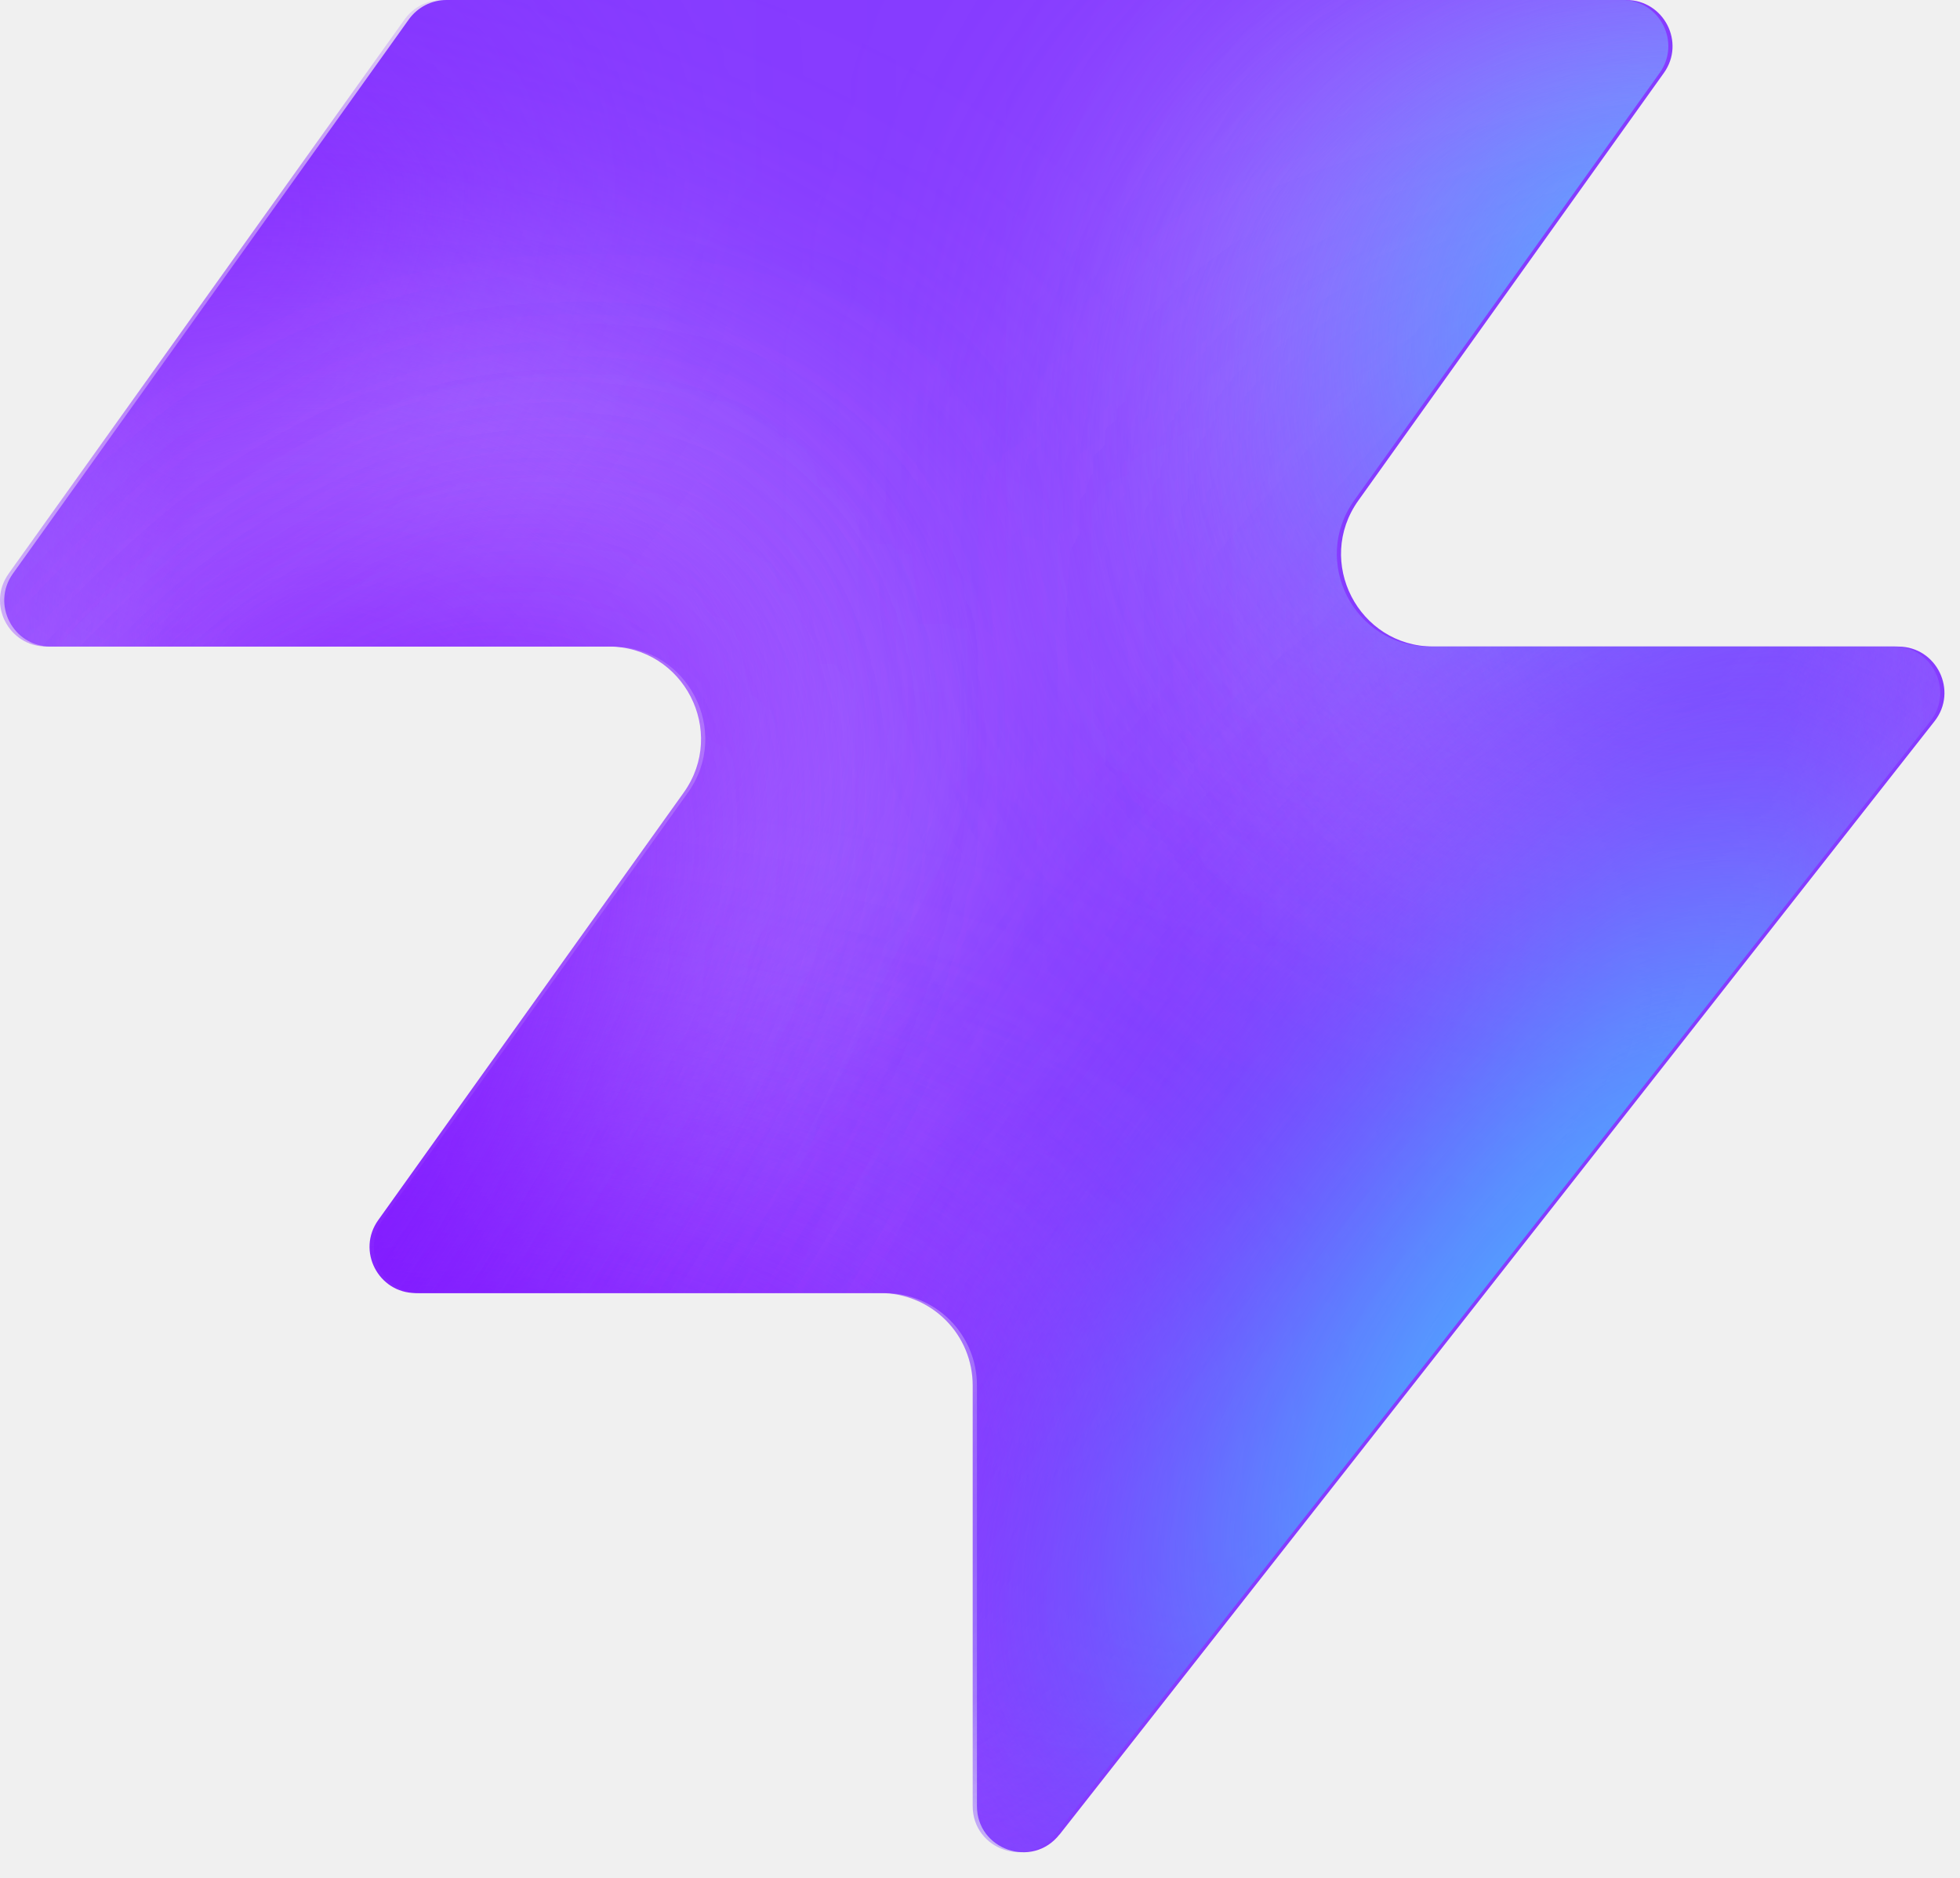
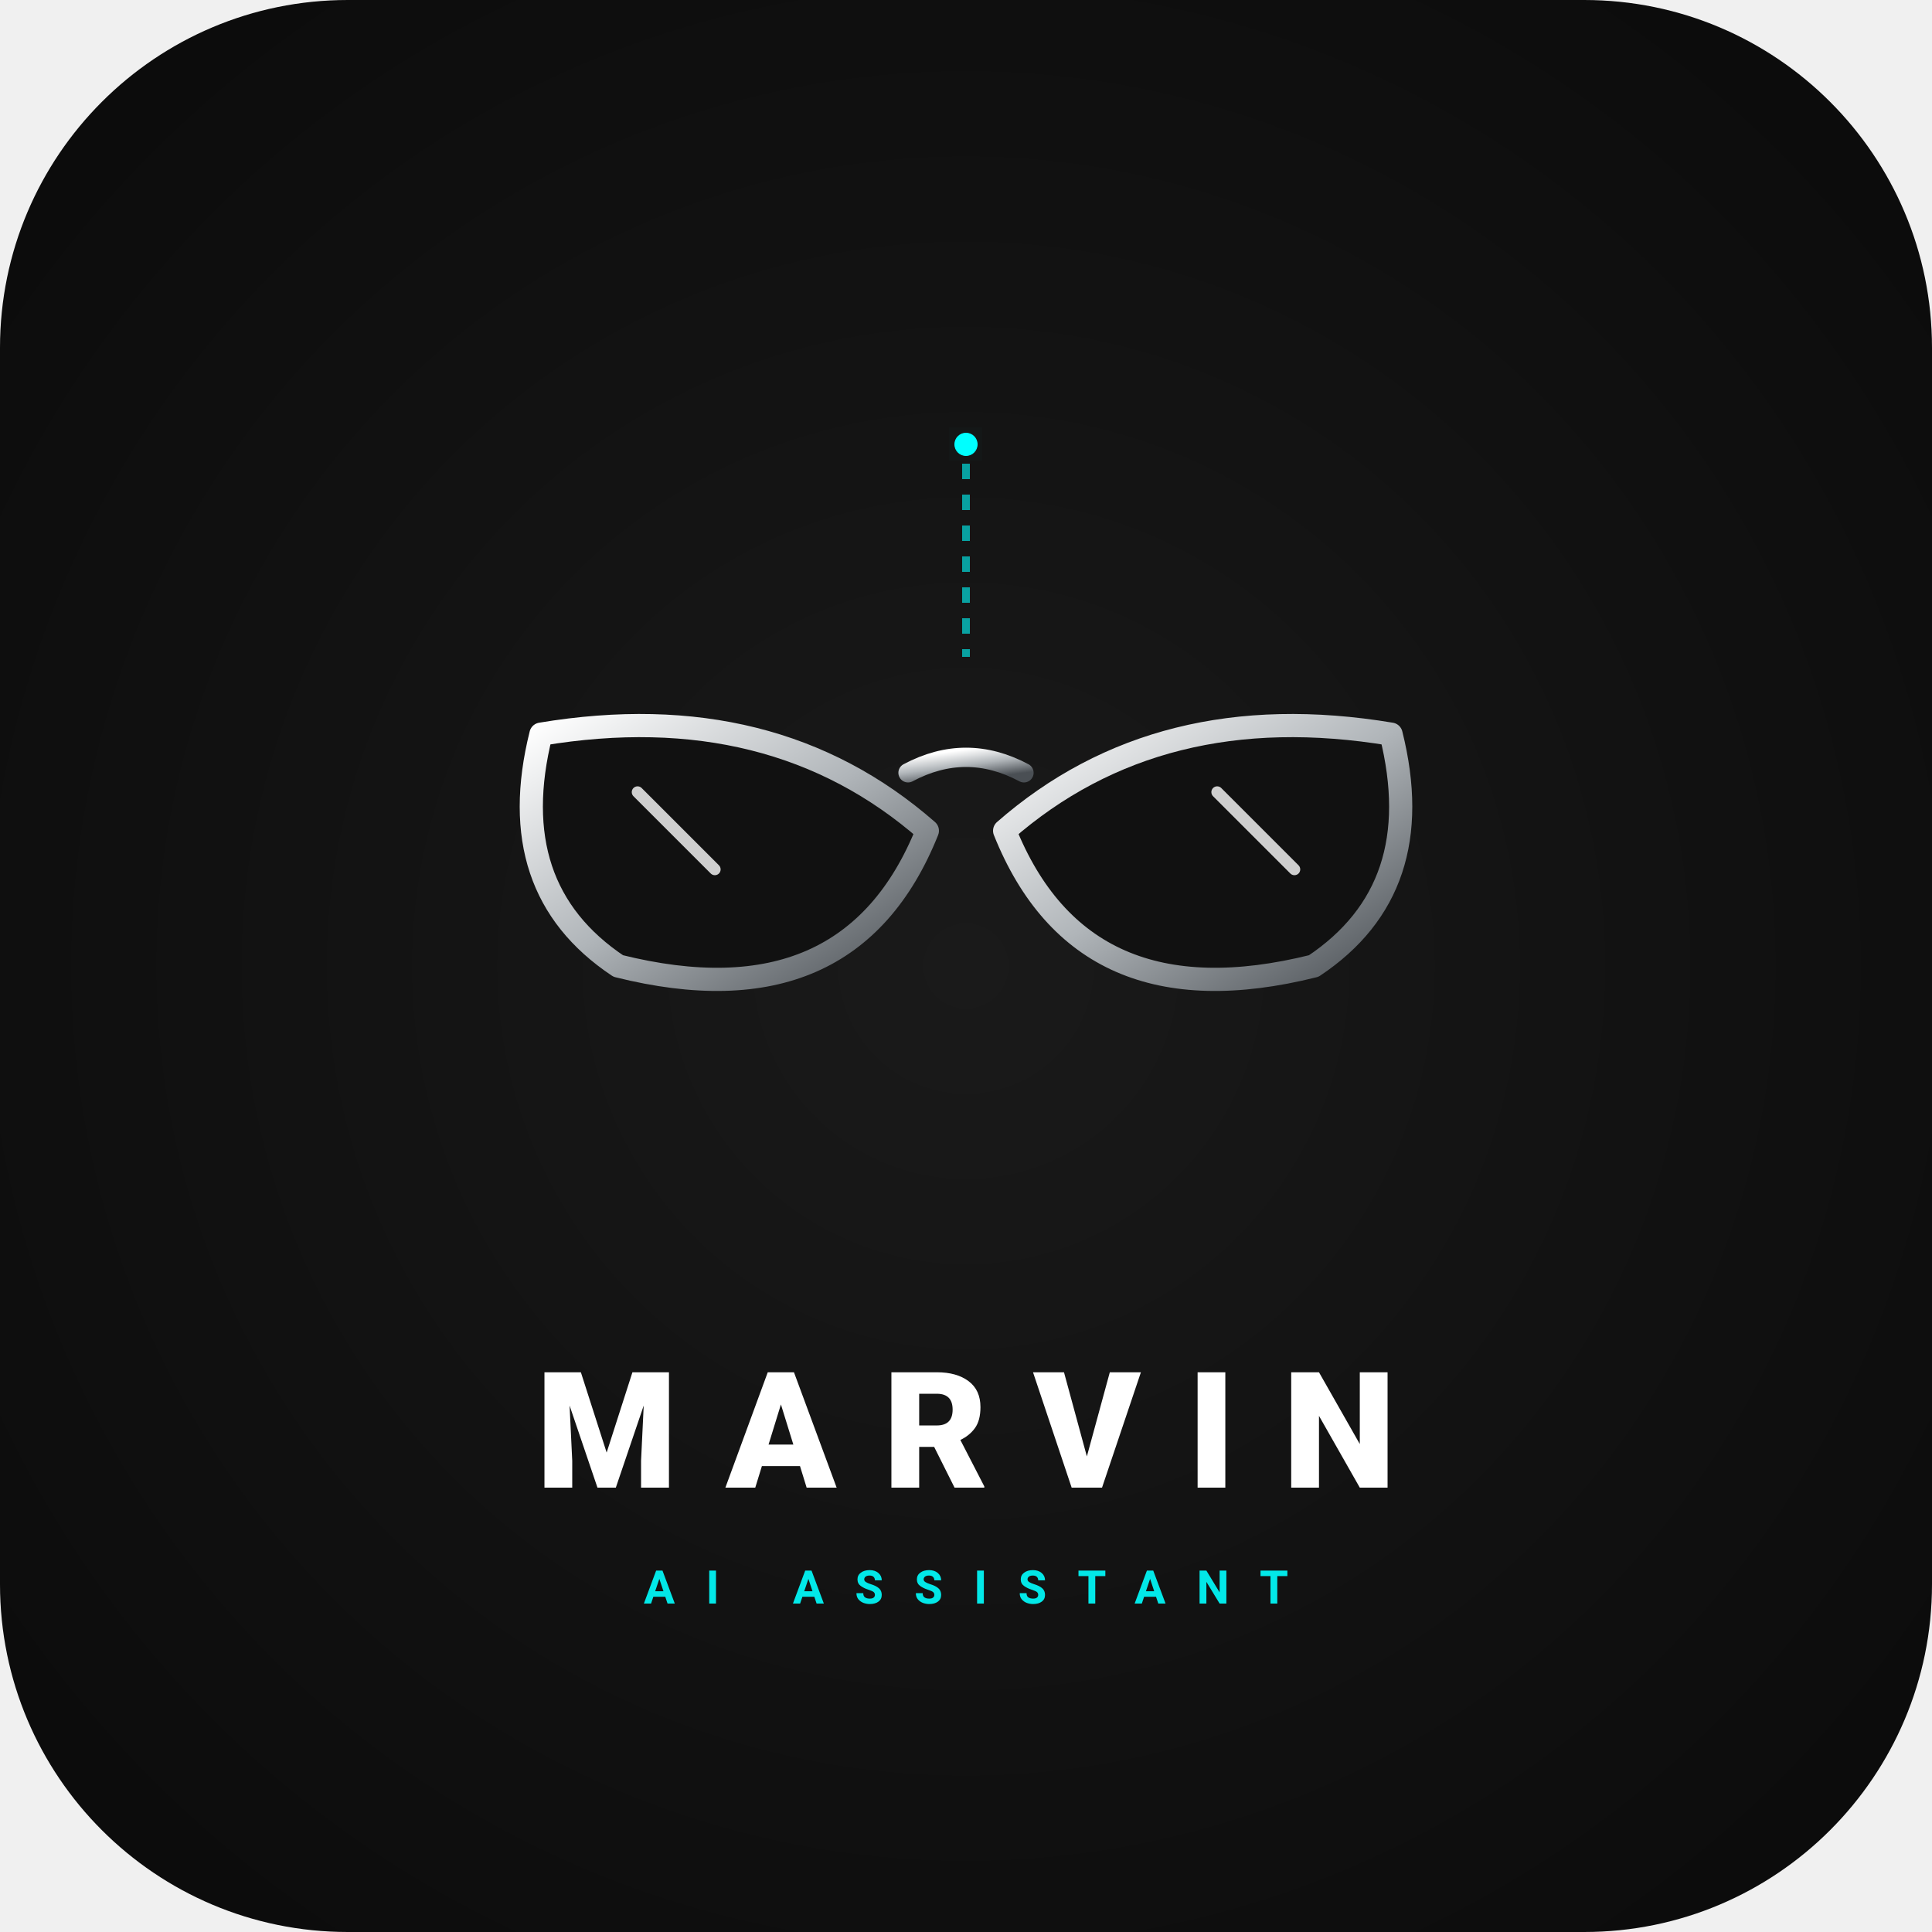
- <svg xmlns="http://www.w3.org/2000/svg" width="48" height="46" fill="none" viewBox="0 0 48 46">
-   <path fill="#863bff" d="M25.946 44.938c-.664.845-2.021.375-2.021-.698V33.937a2.26 2.26 0 0 0-2.262-2.262H10.287c-.92 0-1.456-1.04-.92-1.788l7.48-10.471c1.07-1.497 0-3.578-1.842-3.578H1.237c-.92 0-1.456-1.04-.92-1.788L10.013.474c.214-.297.556-.474.92-.474h28.894c.92 0 1.456 1.04.92 1.788l-7.48 10.471c-1.07 1.498 0 3.579 1.842 3.579h11.377c.943 0 1.473 1.088.89 1.83L25.947 44.94z" style="fill:#863bff;fill:color(display-p3 .525 .23 1);fill-opacity:1" />
-   <mask id="a" width="48" height="46" x="0" y="0" maskUnits="userSpaceOnUse" style="mask-type:alpha">
-     <path fill="#000" d="M25.842 44.938c-.664.844-2.021.375-2.021-.698V33.937a2.26 2.26 0 0 0-2.262-2.262H10.183c-.92 0-1.456-1.04-.92-1.788l7.48-10.471c1.07-1.498 0-3.579-1.842-3.579H1.133c-.92 0-1.456-1.04-.92-1.787L9.91.473c.214-.297.556-.474.92-.474h28.894c.92 0 1.456 1.04.92 1.788l-7.48 10.471c-1.07 1.498 0 3.578 1.842 3.578h11.377c.943 0 1.473 1.088.89 1.832L25.843 44.94z" style="fill:#000;fill-opacity:1" />
-   </mask>
-   <g mask="url(#a)">
-     <g filter="url(#b)">
-       <ellipse cx="5.508" cy="14.704" fill="#ede6ff" rx="5.508" ry="14.704" style="fill:#ede6ff;fill:color(display-p3 .927 .903 1);fill-opacity:1" transform="matrix(.00324 1 1 -.00324 -4.47 31.516)" />
-     </g>
-     <g filter="url(#c)">
-       <ellipse cx="10.399" cy="29.851" fill="#ede6ff" rx="10.399" ry="29.851" style="fill:#ede6ff;fill:color(display-p3 .927 .903 1);fill-opacity:1" transform="matrix(.00324 1 1 -.00324 -39.328 7.883)" />
-     </g>
-     <g filter="url(#d)">
-       <ellipse cx="5.508" cy="30.487" fill="#7e14ff" rx="5.508" ry="30.487" style="fill:#7e14ff;fill:color(display-p3 .492 .077 1);fill-opacity:1" transform="rotate(89.814 -25.913 -14.639)scale(1 -1)" />
-     </g>
-     <g filter="url(#e)">
-       <ellipse cx="5.508" cy="30.599" fill="#7e14ff" rx="5.508" ry="30.599" style="fill:#7e14ff;fill:color(display-p3 .492 .077 1);fill-opacity:1" transform="rotate(89.814 -32.644 -3.334)scale(1 -1)" />
-     </g>
-     <g filter="url(#f)">
-       <ellipse cx="5.508" cy="30.599" fill="#7e14ff" rx="5.508" ry="30.599" style="fill:#7e14ff;fill:color(display-p3 .492 .077 1);fill-opacity:1" transform="matrix(.00324 1 1 -.00324 -34.34 30.47)" />
-     </g>
-     <g filter="url(#g)">
-       <ellipse cx="14.072" cy="22.078" fill="#ede6ff" rx="14.072" ry="22.078" style="fill:#ede6ff;fill:color(display-p3 .927 .903 1);fill-opacity:1" transform="rotate(93.35 24.506 48.493)scale(-1 1)" />
-     </g>
-     <g filter="url(#h)">
-       <ellipse cx="3.47" cy="21.501" fill="#7e14ff" rx="3.47" ry="21.501" style="fill:#7e14ff;fill:color(display-p3 .492 .077 1);fill-opacity:1" transform="rotate(89.009 28.708 47.59)scale(-1 1)" />
-     </g>
-     <g filter="url(#i)">
-       <ellipse cx="3.47" cy="21.501" fill="#7e14ff" rx="3.47" ry="21.501" style="fill:#7e14ff;fill:color(display-p3 .492 .077 1);fill-opacity:1" transform="rotate(89.009 28.708 47.59)scale(-1 1)" />
-     </g>
-     <g filter="url(#j)">
-       <ellipse cx=".387" cy="8.972" fill="#7e14ff" rx="4.407" ry="29.108" style="fill:#7e14ff;fill:color(display-p3 .492 .077 1);fill-opacity:1" transform="rotate(39.51 .387 8.972)" />
-     </g>
-     <g filter="url(#k)">
-       <ellipse cx="47.523" cy="-6.092" fill="#7e14ff" rx="4.407" ry="29.108" style="fill:#7e14ff;fill:color(display-p3 .492 .077 1);fill-opacity:1" transform="rotate(37.892 47.523 -6.092)" />
-     </g>
-     <g filter="url(#l)">
-       <ellipse cx="41.412" cy="6.333" fill="#47bfff" rx="5.971" ry="9.665" style="fill:#47bfff;fill:color(display-p3 .28 .748 1);fill-opacity:1" transform="rotate(37.892 41.412 6.333)" />
-     </g>
-     <g filter="url(#m)">
-       <ellipse cx="-1.879" cy="38.332" fill="#7e14ff" rx="4.407" ry="29.108" style="fill:#7e14ff;fill:color(display-p3 .492 .077 1);fill-opacity:1" transform="rotate(37.892 -1.88 38.332)" />
-     </g>
-     <g filter="url(#n)">
-       <ellipse cx="-1.879" cy="38.332" fill="#7e14ff" rx="4.407" ry="29.108" style="fill:#7e14ff;fill:color(display-p3 .492 .077 1);fill-opacity:1" transform="rotate(37.892 -1.88 38.332)" />
-     </g>
-     <g filter="url(#o)">
-       <ellipse cx="35.651" cy="29.907" fill="#7e14ff" rx="4.407" ry="29.108" style="fill:#7e14ff;fill:color(display-p3 .492 .077 1);fill-opacity:1" transform="rotate(37.892 35.651 29.907)" />
-     </g>
-     <g filter="url(#p)">
-       <ellipse cx="38.418" cy="32.4" fill="#47bfff" rx="5.971" ry="15.297" style="fill:#47bfff;fill:color(display-p3 .28 .748 1);fill-opacity:1" transform="rotate(37.892 38.418 32.4)" />
-     </g>
-   </g>
+ <svg xmlns="http://www.w3.org/2000/svg" viewBox="0 0 500 500" width="100%" height="100%">
  <defs>
-     <filter id="b" width="60.045" height="41.654" x="-19.77" y="16.149" color-interpolation-filters="sRGB" filterUnits="userSpaceOnUse">
-       <feFlood flood-opacity="0" result="BackgroundImageFix" />
-       <feBlend in="SourceGraphic" in2="BackgroundImageFix" result="shape" />
-       <feGaussianBlur result="effect1_foregroundBlur_2002_17158" stdDeviation="7.659" />
-     </filter>
-     <filter id="c" width="90.34" height="51.437" x="-54.613" y="-7.533" color-interpolation-filters="sRGB" filterUnits="userSpaceOnUse">
-       <feFlood flood-opacity="0" result="BackgroundImageFix" />
-       <feBlend in="SourceGraphic" in2="BackgroundImageFix" result="shape" />
-       <feGaussianBlur result="effect1_foregroundBlur_2002_17158" stdDeviation="7.659" />
-     </filter>
-     <filter id="d" width="79.355" height="29.4" x="-49.64" y="2.03" color-interpolation-filters="sRGB" filterUnits="userSpaceOnUse">
-       <feFlood flood-opacity="0" result="BackgroundImageFix" />
-       <feBlend in="SourceGraphic" in2="BackgroundImageFix" result="shape" />
-       <feGaussianBlur result="effect1_foregroundBlur_2002_17158" stdDeviation="4.596" />
-     </filter>
-     <filter id="e" width="79.579" height="29.4" x="-45.045" y="20.029" color-interpolation-filters="sRGB" filterUnits="userSpaceOnUse">
-       <feFlood flood-opacity="0" result="BackgroundImageFix" />
-       <feBlend in="SourceGraphic" in2="BackgroundImageFix" result="shape" />
-       <feGaussianBlur result="effect1_foregroundBlur_2002_17158" stdDeviation="4.596" />
-     </filter>
-     <filter id="f" width="79.579" height="29.4" x="-43.513" y="21.178" color-interpolation-filters="sRGB" filterUnits="userSpaceOnUse">
-       <feFlood flood-opacity="0" result="BackgroundImageFix" />
-       <feBlend in="SourceGraphic" in2="BackgroundImageFix" result="shape" />
-       <feGaussianBlur result="effect1_foregroundBlur_2002_17158" stdDeviation="4.596" />
-     </filter>
-     <filter id="g" width="74.749" height="58.852" x="15.756" y="-17.901" color-interpolation-filters="sRGB" filterUnits="userSpaceOnUse">
-       <feFlood flood-opacity="0" result="BackgroundImageFix" />
-       <feBlend in="SourceGraphic" in2="BackgroundImageFix" result="shape" />
-       <feGaussianBlur result="effect1_foregroundBlur_2002_17158" stdDeviation="7.659" />
-     </filter>
-     <filter id="h" width="61.377" height="25.362" x="23.548" y="2.284" color-interpolation-filters="sRGB" filterUnits="userSpaceOnUse">
-       <feFlood flood-opacity="0" result="BackgroundImageFix" />
-       <feBlend in="SourceGraphic" in2="BackgroundImageFix" result="shape" />
-       <feGaussianBlur result="effect1_foregroundBlur_2002_17158" stdDeviation="4.596" />
-     </filter>
-     <filter id="i" width="61.377" height="25.362" x="23.548" y="2.284" color-interpolation-filters="sRGB" filterUnits="userSpaceOnUse">
-       <feFlood flood-opacity="0" result="BackgroundImageFix" />
-       <feBlend in="SourceGraphic" in2="BackgroundImageFix" result="shape" />
-       <feGaussianBlur result="effect1_foregroundBlur_2002_17158" stdDeviation="4.596" />
-     </filter>
-     <filter id="j" width="56.045" height="63.649" x="-27.636" y="-22.853" color-interpolation-filters="sRGB" filterUnits="userSpaceOnUse">
-       <feFlood flood-opacity="0" result="BackgroundImageFix" />
-       <feBlend in="SourceGraphic" in2="BackgroundImageFix" result="shape" />
-       <feGaussianBlur result="effect1_foregroundBlur_2002_17158" stdDeviation="4.596" />
-     </filter>
-     <filter id="k" width="54.814" height="64.646" x="20.116" y="-38.415" color-interpolation-filters="sRGB" filterUnits="userSpaceOnUse">
-       <feFlood flood-opacity="0" result="BackgroundImageFix" />
-       <feBlend in="SourceGraphic" in2="BackgroundImageFix" result="shape" />
-       <feGaussianBlur result="effect1_foregroundBlur_2002_17158" stdDeviation="4.596" />
-     </filter>
-     <filter id="l" width="33.541" height="35.313" x="24.641" y="-11.323" color-interpolation-filters="sRGB" filterUnits="userSpaceOnUse">
-       <feFlood flood-opacity="0" result="BackgroundImageFix" />
-       <feBlend in="SourceGraphic" in2="BackgroundImageFix" result="shape" />
-       <feGaussianBlur result="effect1_foregroundBlur_2002_17158" stdDeviation="4.596" />
-     </filter>
-     <filter id="m" width="54.814" height="64.646" x="-29.286" y="6.009" color-interpolation-filters="sRGB" filterUnits="userSpaceOnUse">
-       <feFlood flood-opacity="0" result="BackgroundImageFix" />
-       <feBlend in="SourceGraphic" in2="BackgroundImageFix" result="shape" />
-       <feGaussianBlur result="effect1_foregroundBlur_2002_17158" stdDeviation="4.596" />
-     </filter>
-     <filter id="n" width="54.814" height="64.646" x="-29.286" y="6.009" color-interpolation-filters="sRGB" filterUnits="userSpaceOnUse">
-       <feFlood flood-opacity="0" result="BackgroundImageFix" />
-       <feBlend in="SourceGraphic" in2="BackgroundImageFix" result="shape" />
-       <feGaussianBlur result="effect1_foregroundBlur_2002_17158" stdDeviation="4.596" />
-     </filter>
-     <filter id="o" width="54.814" height="64.646" x="8.244" y="-2.416" color-interpolation-filters="sRGB" filterUnits="userSpaceOnUse">
-       <feFlood flood-opacity="0" result="BackgroundImageFix" />
-       <feBlend in="SourceGraphic" in2="BackgroundImageFix" result="shape" />
-       <feGaussianBlur result="effect1_foregroundBlur_2002_17158" stdDeviation="4.596" />
-     </filter>
-     <filter id="p" width="39.409" height="43.623" x="18.713" y="10.588" color-interpolation-filters="sRGB" filterUnits="userSpaceOnUse">
-       <feFlood flood-opacity="0" result="BackgroundImageFix" />
-       <feBlend in="SourceGraphic" in2="BackgroundImageFix" result="shape" />
-       <feGaussianBlur result="effect1_foregroundBlur_2002_17158" stdDeviation="4.596" />
+     <radialGradient id="bg-grad" cx="50%" cy="50%" r="70%">
+       <stop offset="0%" stop-color="#1a1a1a" />
+       <stop offset="100%" stop-color="#0a0a0a" />
+     </radialGradient>
+     <linearGradient id="chrome-grad" x1="0%" y1="0%" x2="100%" y2="100%">
+       <stop offset="0%" stop-color="#ffffff" />
+       <stop offset="50%" stop-color="#b0b5b9" />
+       <stop offset="100%" stop-color="#4a4f54" />
+     </linearGradient>
+     <filter id="glow" x="-20%" y="-20%" width="140%" height="140%">
+       <feGaussianBlur stdDeviation="8" result="blur" />
+       <feComposite in="SourceGraphic" in2="blur" operator="over" />
    </filter>
  </defs>
+   <rect width="500" height="500" rx="90" fill="url(#bg-grad)" />
+   <g transform="translate(0, -20)">
+     <path d="M 250 140 L 250 190" stroke="#00ffff" stroke-width="2" opacity="0.6" stroke-dasharray="4 4" />
+     <circle cx="250" cy="135" r="3" fill="#00ffff" filter="url(#glow)" />
+     <path d="M 140 210 Q 200 200 240 235 Q 220 285 160 270 Q 130 250 140 210 Z" fill="#111111" stroke="url(#chrome-grad)" stroke-width="6" stroke-linejoin="round" />
+     <path d="M 360 210 Q 300 200 260 235 Q 280 285 340 270 Q 370 250 360 210 Z" fill="#111111" stroke="url(#chrome-grad)" stroke-width="6" stroke-linejoin="round" />
+     <path d="M 235 220 Q 250 212 265 220" fill="none" stroke="url(#chrome-grad)" stroke-width="5" stroke-linecap="round" />
+     <path d="M 165 225 L 185 245" stroke="#ffffff" stroke-width="3" stroke-linecap="round" opacity="0.8" />
+     <path d="M 315 225 L 335 245" stroke="#ffffff" stroke-width="3" stroke-linecap="round" opacity="0.8" />
+   </g>
+   <text x="250" y="385" font-family="system-ui, -apple-system, 'Segoe UI', Roboto, sans-serif" font-size="42" font-weight="900" letter-spacing="12" fill="#ffffff" text-anchor="middle">
+     MARVIN
+   </text>
+   <text x="250" y="415" font-family="system-ui, -apple-system, 'Segoe UI', Roboto, sans-serif" font-size="12" font-weight="600" letter-spacing="8" fill="#00ffff" opacity="0.9" text-anchor="middle">
+     AI ASSISTANT
+   </text>
</svg>
